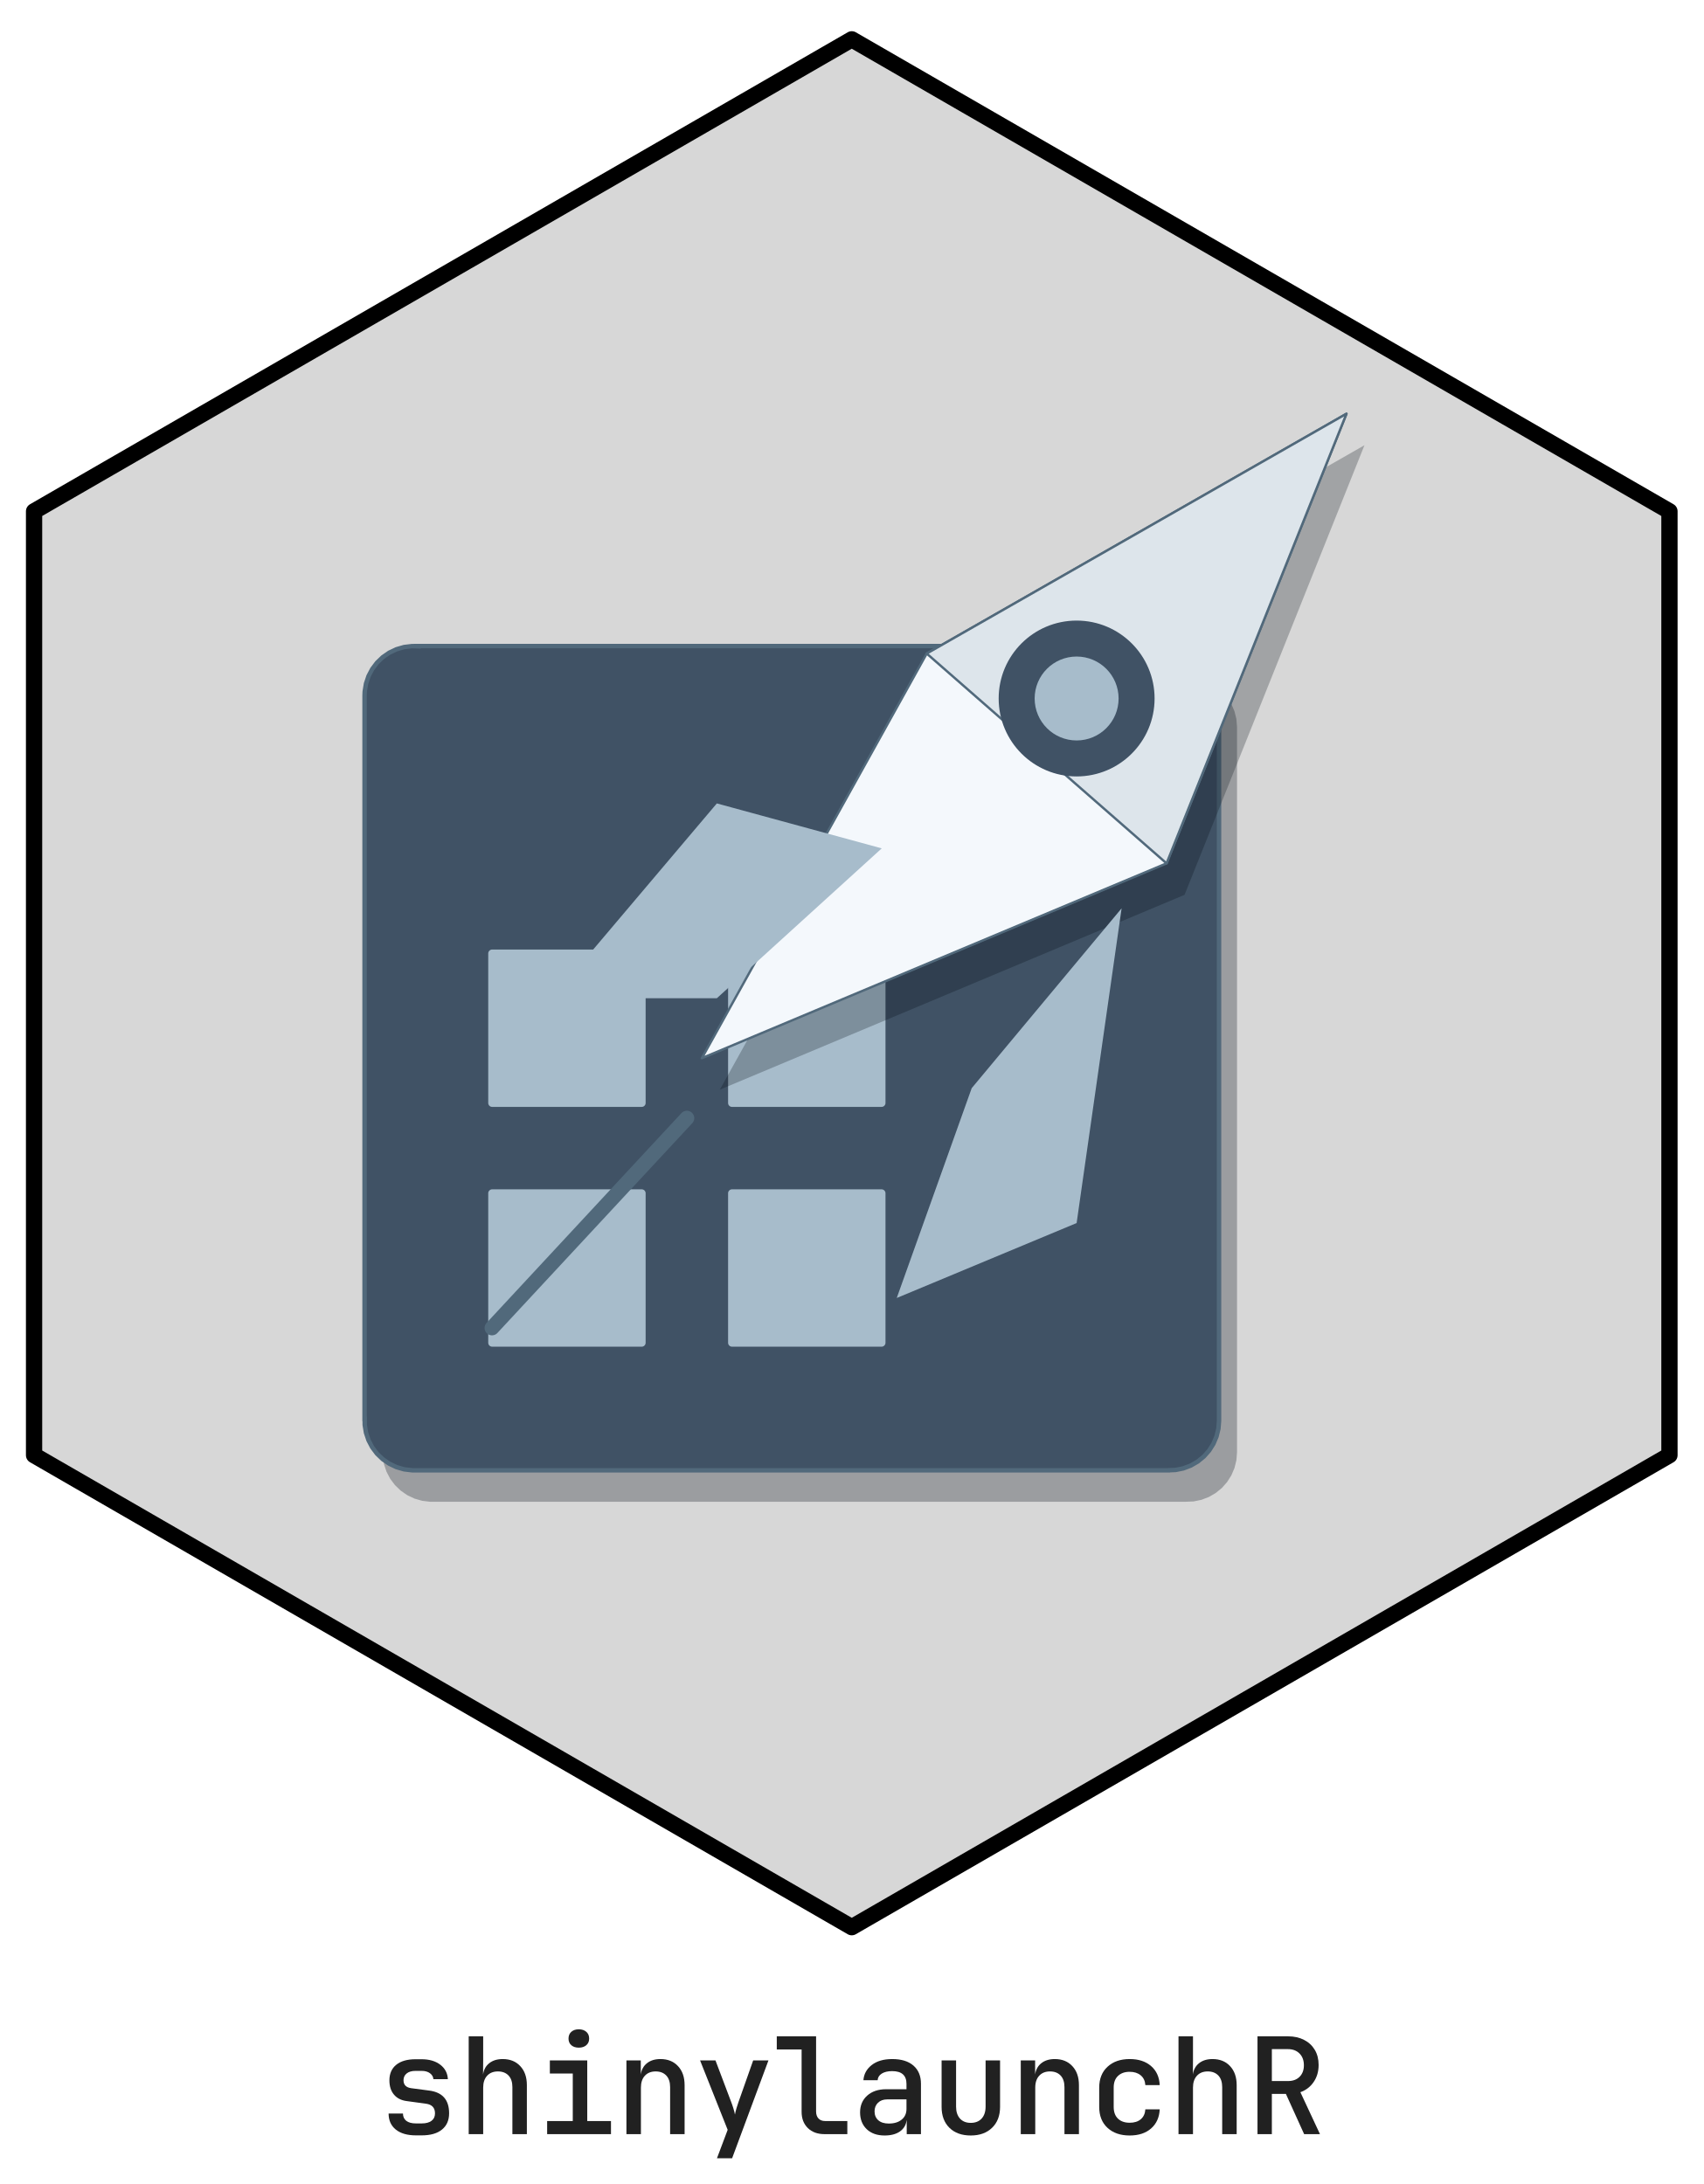
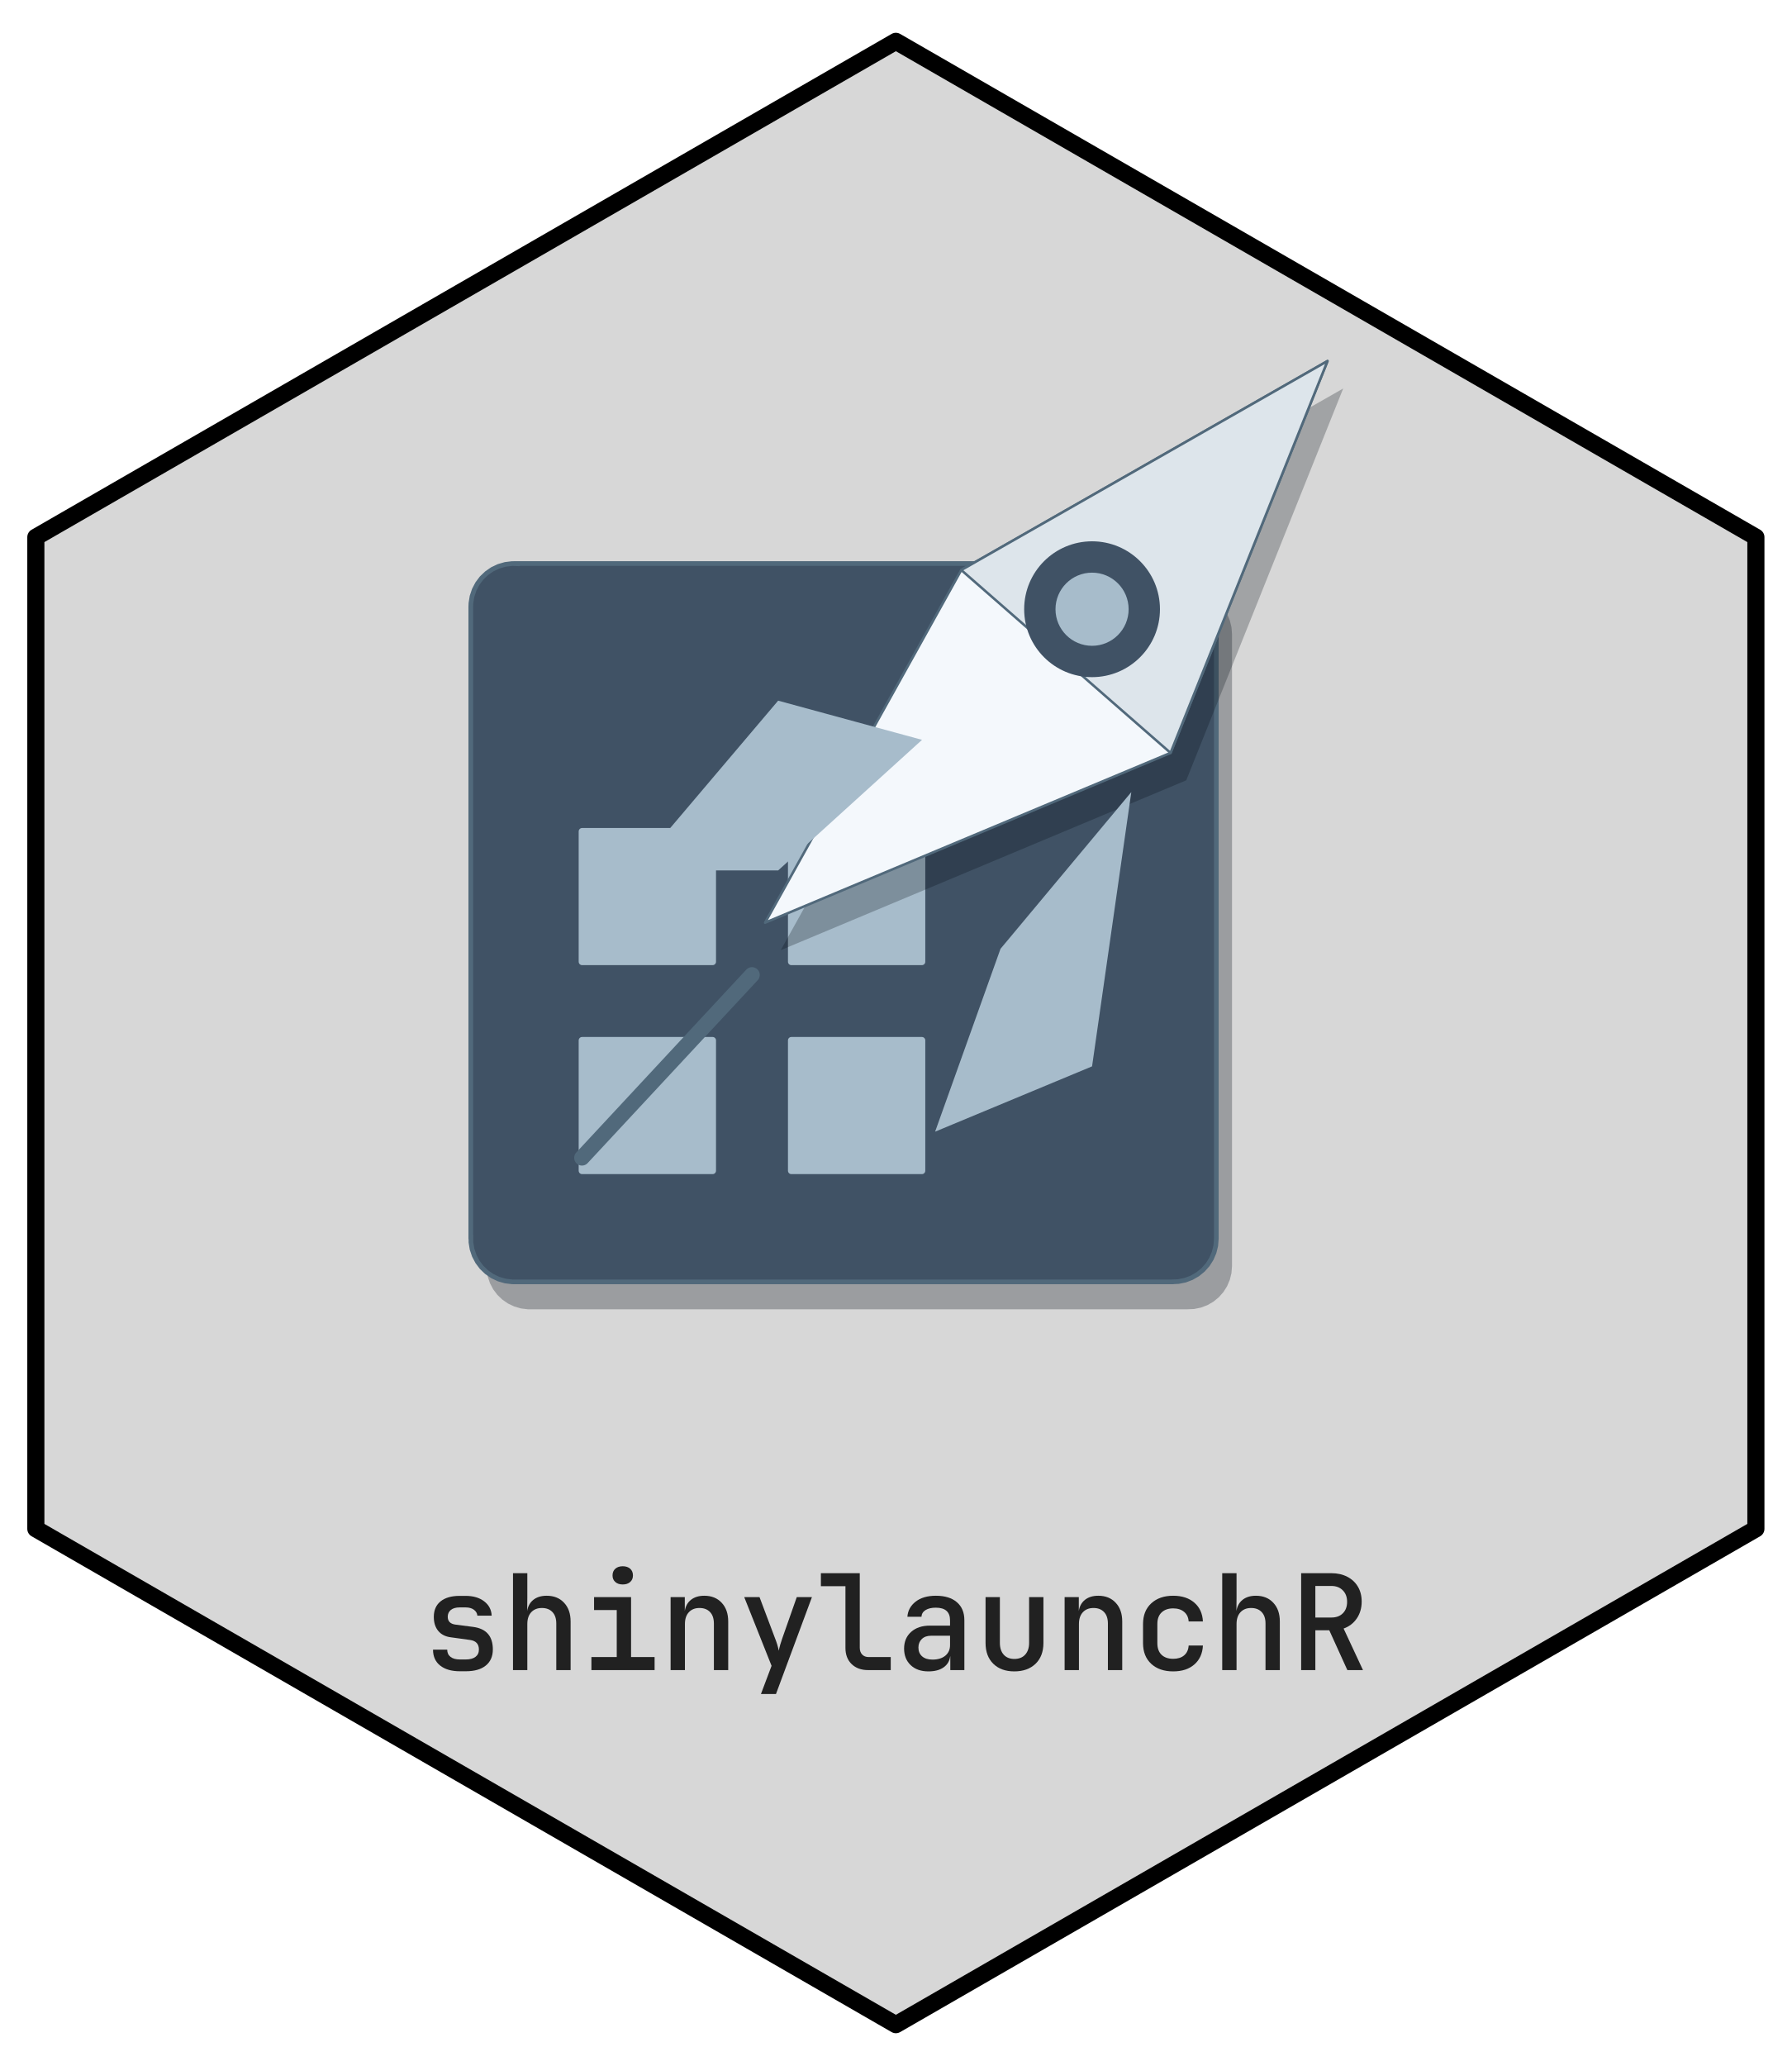
- <svg xmlns="http://www.w3.org/2000/svg" xmlns:xlink="http://www.w3.org/1999/xlink" width="432pt" height="554pt" viewBox="0 0 432 554">
+ <svg xmlns="http://www.w3.org/2000/svg" xmlns:xlink="http://www.w3.org/1999/xlink" width="432pt" height="498pt" viewBox="0 0 432 498">
  <defs>
    <g>
      <g id="glyph-0-0">
-         <path d="M 9.453 0.312 C 7.297 0.312 5.602 -0.176 4.375 -1.156 C 3.156 -2.133 2.547 -3.492 2.547 -5.234 L 6.188 -5.234 C 6.188 -4.441 6.469 -3.82 7.031 -3.375 C 7.602 -2.938 8.41 -2.719 9.453 -2.719 L 10.953 -2.719 C 12.016 -2.719 12.836 -2.938 13.422 -3.375 C 14.016 -3.82 14.312 -4.453 14.312 -5.266 C 14.312 -6.691 13.551 -7.508 12.031 -7.719 L 7.109 -8.391 C 5.723 -8.578 4.648 -9.129 3.891 -10.047 C 3.129 -10.961 2.75 -12.16 2.75 -13.641 C 2.75 -15.336 3.328 -16.656 4.484 -17.594 C 5.641 -18.531 7.273 -19 9.391 -19 L 10.906 -19 C 12.863 -19 14.445 -18.535 15.656 -17.609 C 16.863 -16.68 17.504 -15.457 17.578 -13.938 L 13.906 -13.938 C 13.863 -14.551 13.57 -15.055 13.031 -15.453 C 12.5 -15.848 11.789 -16.047 10.906 -16.047 L 9.391 -16.047 C 8.41 -16.047 7.656 -15.828 7.125 -15.391 C 6.594 -14.961 6.328 -14.391 6.328 -13.672 C 6.328 -12.516 6.973 -11.844 8.266 -11.656 L 12.891 -11.047 C 16.223 -10.598 17.891 -8.68 17.891 -5.297 C 17.891 -3.516 17.285 -2.133 16.078 -1.156 C 14.879 -0.176 13.172 0.312 10.953 0.312 Z M 9.453 0.312 " />
+         <path d="M 8.891 0.281 C 6.867 0.281 5.281 -0.176 4.125 -1.094 C 2.977 -2.008 2.406 -3.285 2.406 -4.922 L 5.828 -4.922 C 5.828 -4.18 6.094 -3.602 6.625 -3.188 C 7.156 -2.77 7.91 -2.562 8.891 -2.562 L 10.297 -2.562 C 11.305 -2.562 12.086 -2.77 12.641 -3.188 C 13.191 -3.602 13.469 -4.191 13.469 -4.953 C 13.469 -6.297 12.754 -7.066 11.328 -7.266 L 6.688 -7.906 C 5.383 -8.07 4.375 -8.586 3.656 -9.453 C 2.945 -10.316 2.594 -11.441 2.594 -12.828 C 2.594 -14.43 3.133 -15.676 4.219 -16.562 C 5.312 -17.445 6.848 -17.891 8.828 -17.891 L 10.266 -17.891 C 12.109 -17.891 13.598 -17.453 14.734 -16.578 C 15.879 -15.703 16.484 -14.551 16.547 -13.125 L 13.094 -13.125 C 13.051 -13.695 12.773 -14.172 12.266 -14.547 C 11.766 -14.922 11.098 -15.109 10.266 -15.109 L 8.828 -15.109 C 7.91 -15.109 7.203 -14.906 6.703 -14.5 C 6.203 -14.094 5.953 -13.547 5.953 -12.859 C 5.953 -11.773 6.562 -11.145 7.781 -10.969 L 12.125 -10.406 C 15.258 -9.977 16.828 -8.172 16.828 -4.984 C 16.828 -3.305 16.258 -2.008 15.125 -1.094 C 14 -0.176 12.391 0.281 10.297 0.281 Z M 8.891 0.281 " />
      </g>
      <g id="glyph-0-1">
-         <path d="M 2.859 0 L 2.859 -24.812 L 6.531 -24.812 L 6.531 -18.703 L 6.5 -15.125 C 6.676 -16.352 7.203 -17.312 8.078 -18 C 8.953 -18.695 10.086 -19.047 11.484 -19.047 C 13.348 -19.047 14.832 -18.445 15.938 -17.25 C 17.051 -16.062 17.609 -14.457 17.609 -12.438 L 17.609 0 L 13.938 0 L 13.938 -11.938 C 13.938 -13.207 13.609 -14.188 12.953 -14.875 C 12.297 -15.562 11.398 -15.906 10.266 -15.906 C 9.109 -15.906 8.195 -15.539 7.531 -14.812 C 6.863 -14.094 6.531 -13.086 6.531 -11.797 L 6.531 0 Z M 2.859 0 " />
+         <path d="M 2.688 0 L 2.688 -23.359 L 6.141 -23.359 L 6.141 -17.594 L 6.109 -14.234 C 6.285 -15.391 6.781 -16.289 7.594 -16.938 C 8.414 -17.594 9.488 -17.922 10.812 -17.922 C 12.562 -17.922 13.957 -17.359 15 -16.234 C 16.051 -15.117 16.578 -13.613 16.578 -11.719 L 16.578 0 L 13.125 0 L 13.125 -11.234 C 13.125 -12.43 12.812 -13.352 12.188 -14 C 11.57 -14.645 10.727 -14.969 9.656 -14.969 C 8.57 -14.969 7.711 -14.625 7.078 -13.938 C 6.453 -13.258 6.141 -12.316 6.141 -11.109 L 6.141 0 Z M 2.688 0 " />
      </g>
      <g id="glyph-0-2">
-         <path d="M 2.75 0 L 2.75 -3.328 L 9.25 -3.328 L 9.25 -15.375 L 3.438 -15.375 L 3.438 -18.703 L 12.922 -18.703 L 12.922 -3.328 L 18.938 -3.328 L 18.938 0 Z M 10.781 -21.938 C 9.988 -21.938 9.352 -22.145 8.875 -22.562 C 8.406 -22.977 8.172 -23.535 8.172 -24.234 C 8.172 -24.961 8.406 -25.535 8.875 -25.953 C 9.352 -26.379 9.988 -26.594 10.781 -26.594 C 11.57 -26.594 12.207 -26.379 12.688 -25.953 C 13.164 -25.535 13.406 -24.961 13.406 -24.234 C 13.406 -23.535 13.164 -22.977 12.688 -22.562 C 12.207 -22.145 11.57 -21.938 10.781 -21.938 Z M 10.781 -21.938 " />
+         <path d="M 2.594 0 L 2.594 -3.141 L 8.703 -3.141 L 8.703 -14.469 L 3.234 -14.469 L 3.234 -17.594 L 12.156 -17.594 L 12.156 -3.141 L 17.828 -3.141 L 17.828 0 Z M 10.156 -20.641 C 9.406 -20.641 8.805 -20.836 8.359 -21.234 C 7.91 -21.629 7.688 -22.156 7.688 -22.812 C 7.688 -23.5 7.91 -24.039 8.359 -24.438 C 8.805 -24.832 9.406 -25.031 10.156 -25.031 C 10.895 -25.031 11.488 -24.832 11.938 -24.438 C 12.383 -24.039 12.609 -23.5 12.609 -22.812 C 12.609 -22.156 12.383 -21.629 11.938 -21.234 C 11.488 -20.836 10.895 -20.641 10.156 -20.641 Z M 10.156 -20.641 " />
      </g>
      <g id="glyph-0-3">
-         <path d="M 2.859 0 L 2.859 -18.703 L 6.5 -18.703 L 6.5 -15.125 C 6.676 -16.352 7.203 -17.312 8.078 -18 C 8.953 -18.695 10.086 -19.047 11.484 -19.047 C 13.348 -19.047 14.832 -18.445 15.938 -17.25 C 17.051 -16.062 17.609 -14.457 17.609 -12.438 L 17.609 0 L 13.938 0 L 13.938 -11.906 C 13.938 -13.195 13.609 -14.188 12.953 -14.875 C 12.297 -15.562 11.398 -15.906 10.266 -15.906 C 9.109 -15.906 8.195 -15.539 7.531 -14.812 C 6.863 -14.094 6.531 -13.086 6.531 -11.797 L 6.531 0 Z M 2.859 0 " />
+         <path d="M 2.688 0 L 2.688 -17.594 L 6.109 -17.594 L 6.109 -14.234 C 6.285 -15.391 6.781 -16.289 7.594 -16.938 C 8.414 -17.594 9.488 -17.922 10.812 -17.922 C 12.562 -17.922 13.957 -17.359 15 -16.234 C 16.051 -15.117 16.578 -13.613 16.578 -11.719 L 16.578 0 L 13.125 0 L 13.125 -11.203 C 13.125 -12.422 12.812 -13.352 12.188 -14 C 11.57 -14.645 10.727 -14.969 9.656 -14.969 C 8.57 -14.969 7.711 -14.625 7.078 -13.938 C 6.453 -13.258 6.141 -12.316 6.141 -11.109 L 6.141 0 Z M 2.688 0 " />
      </g>
      <g id="glyph-0-4">
-         <path d="M 5.812 6.125 L 8.531 -1.094 L 1.531 -18.703 L 5.438 -18.703 L 9.422 -8.156 C 9.617 -7.656 9.805 -7.109 9.984 -6.516 C 10.172 -5.93 10.301 -5.414 10.375 -4.969 C 10.457 -5.414 10.582 -5.93 10.75 -6.516 C 10.926 -7.109 11.102 -7.656 11.281 -8.156 L 15 -18.703 L 18.875 -18.703 L 9.656 6.125 Z M 5.812 6.125 " />
+         <path d="M 5.469 5.766 L 8.031 -1.031 L 1.438 -17.594 L 5.125 -17.594 L 8.859 -7.688 C 9.055 -7.207 9.238 -6.691 9.406 -6.141 C 9.57 -5.586 9.691 -5.098 9.766 -4.672 C 9.848 -5.098 9.969 -5.586 10.125 -6.141 C 10.289 -6.691 10.457 -7.207 10.625 -7.688 L 14.109 -17.594 L 17.766 -17.594 L 9.094 5.766 Z M 5.469 5.766 " />
      </g>
      <g id="glyph-0-5">
-         <path d="M 13.094 0 C 11.32 0 9.91 -0.516 8.859 -1.547 C 7.805 -2.578 7.281 -3.953 7.281 -5.672 L 7.281 -21.484 L 0.984 -21.484 L 0.984 -24.812 L 10.953 -24.812 L 10.953 -5.75 C 10.953 -5 11.156 -4.406 11.562 -3.969 C 11.969 -3.539 12.52 -3.328 13.219 -3.328 L 18.875 -3.328 L 18.875 0 Z M 13.094 0 " />
+         <path d="M 12.312 0 C 10.656 0 9.328 -0.484 8.328 -1.453 C 7.336 -2.422 6.844 -3.719 6.844 -5.344 L 6.844 -20.219 L 0.922 -20.219 L 0.922 -23.359 L 10.297 -23.359 L 10.297 -5.406 C 10.297 -4.707 10.488 -4.156 10.875 -3.75 C 11.258 -3.344 11.785 -3.141 12.453 -3.141 L 17.766 -3.141 L 17.766 0 Z M 12.312 0 " />
      </g>
      <g id="glyph-0-6">
-         <path d="M 8.328 0.344 C 6.422 0.344 4.906 -0.191 3.781 -1.266 C 2.664 -2.348 2.109 -3.766 2.109 -5.516 C 2.109 -7.273 2.707 -8.691 3.906 -9.766 C 5.113 -10.848 6.711 -11.391 8.703 -11.391 L 13.875 -11.391 L 13.875 -12.75 C 13.875 -14.906 12.66 -15.984 10.234 -15.984 C 9.148 -15.984 8.273 -15.773 7.609 -15.359 C 6.953 -14.953 6.602 -14.391 6.562 -13.672 L 2.953 -13.672 C 3.066 -15.234 3.77 -16.52 5.062 -17.531 C 6.352 -18.539 8.086 -19.047 10.266 -19.047 C 12.578 -19.047 14.367 -18.492 15.641 -17.391 C 16.91 -16.285 17.547 -14.75 17.547 -12.781 L 17.547 0 L 13.938 0 L 13.938 -3.5 L 13.906 -3.5 C 13.75 -2.301 13.18 -1.359 12.203 -0.672 C 11.234 0.004 9.941 0.344 8.328 0.344 Z M 9.391 -2.688 C 10.766 -2.688 11.852 -3.02 12.656 -3.688 C 13.469 -4.352 13.875 -5.254 13.875 -6.391 L 13.875 -8.812 L 8.969 -8.812 C 8 -8.812 7.223 -8.523 6.641 -7.953 C 6.066 -7.391 5.781 -6.664 5.781 -5.781 C 5.781 -4.832 6.098 -4.078 6.734 -3.516 C 7.367 -2.961 8.254 -2.688 9.391 -2.688 Z M 9.391 -2.688 " />
+         <path d="M 7.844 0.312 C 6.051 0.312 4.625 -0.191 3.562 -1.203 C 2.508 -2.211 1.984 -3.539 1.984 -5.188 C 1.984 -6.852 2.547 -8.191 3.672 -9.203 C 4.805 -10.211 6.312 -10.719 8.188 -10.719 L 13.062 -10.719 L 13.062 -12 C 13.062 -14.031 11.914 -15.047 9.625 -15.047 C 8.602 -15.047 7.781 -14.852 7.156 -14.469 C 6.539 -14.082 6.211 -13.547 6.172 -12.859 L 2.781 -12.859 C 2.883 -14.336 3.547 -15.551 4.766 -16.5 C 5.984 -17.445 7.613 -17.922 9.656 -17.922 C 11.832 -17.922 13.52 -17.398 14.719 -16.359 C 15.914 -15.328 16.516 -13.883 16.516 -12.031 L 16.516 0 L 13.125 0 L 13.125 -3.297 L 13.094 -3.297 C 12.938 -2.16 12.398 -1.273 11.484 -0.641 C 10.566 -0.004 9.352 0.312 7.844 0.312 Z M 8.828 -2.531 C 10.129 -2.531 11.16 -2.844 11.922 -3.469 C 12.68 -4.102 13.062 -4.953 13.062 -6.016 L 13.062 -8.281 L 8.453 -8.281 C 7.535 -8.281 6.801 -8.016 6.25 -7.484 C 5.707 -6.953 5.438 -6.27 5.438 -5.438 C 5.438 -4.539 5.734 -3.832 6.328 -3.312 C 6.93 -2.789 7.766 -2.531 8.828 -2.531 Z M 8.828 -2.531 " />
      </g>
      <g id="glyph-0-7">
-         <path d="M 10.172 0.344 C 7.898 0.344 6.098 -0.305 4.766 -1.609 C 3.441 -2.91 2.781 -4.688 2.781 -6.938 L 2.781 -18.703 L 6.453 -18.703 L 6.453 -6.969 C 6.453 -5.695 6.781 -4.691 7.438 -3.953 C 8.102 -3.223 9.016 -2.859 10.172 -2.859 C 11.348 -2.859 12.27 -3.223 12.938 -3.953 C 13.602 -4.691 13.938 -5.695 13.938 -6.969 L 13.938 -18.703 L 17.609 -18.703 L 17.609 -6.938 C 17.609 -4.688 16.93 -2.91 15.578 -1.609 C 14.234 -0.305 12.43 0.344 10.172 0.344 Z M 10.172 0.344 " />
+         <path d="M 9.562 0.312 C 7.438 0.312 5.75 -0.297 4.5 -1.516 C 3.25 -2.742 2.625 -4.414 2.625 -6.531 L 2.625 -17.594 L 6.078 -17.594 L 6.078 -6.562 C 6.078 -5.363 6.383 -4.414 7 -3.719 C 7.625 -3.031 8.477 -2.688 9.562 -2.688 C 10.676 -2.688 11.547 -3.031 12.172 -3.719 C 12.805 -4.414 13.125 -5.363 13.125 -6.562 L 13.125 -17.594 L 16.578 -17.594 L 16.578 -6.531 C 16.578 -4.414 15.941 -2.742 14.672 -1.516 C 13.398 -0.297 11.695 0.312 9.562 0.312 Z M 9.562 0.312 " />
      </g>
      <g id="glyph-0-8">
-         <path d="M 10.469 0.344 C 8.133 0.344 6.266 -0.301 4.859 -1.594 C 3.453 -2.883 2.75 -4.656 2.75 -6.906 L 2.75 -11.797 C 2.75 -14.035 3.453 -15.801 4.859 -17.094 C 6.266 -18.395 8.133 -19.047 10.469 -19.047 C 12.738 -19.047 14.551 -18.453 15.906 -17.266 C 17.27 -16.086 18 -14.477 18.094 -12.438 L 14.453 -12.438 C 14.379 -13.508 13.984 -14.336 13.266 -14.922 C 12.555 -15.516 11.625 -15.812 10.469 -15.812 C 9.227 -15.812 8.242 -15.461 7.516 -14.766 C 6.785 -14.078 6.422 -13.098 6.422 -11.828 L 6.422 -6.906 C 6.422 -5.613 6.785 -4.617 7.516 -3.922 C 8.242 -3.234 9.227 -2.891 10.469 -2.891 C 11.645 -2.891 12.582 -3.18 13.281 -3.766 C 13.988 -4.359 14.379 -5.203 14.453 -6.297 L 18.094 -6.297 C 18 -4.254 17.27 -2.633 15.906 -1.438 C 14.551 -0.25 12.738 0.344 10.469 0.344 Z M 10.469 0.344 " />
+         <path d="M 9.859 0.312 C 7.66 0.312 5.898 -0.289 4.578 -1.5 C 3.254 -2.719 2.594 -4.383 2.594 -6.5 L 2.594 -11.109 C 2.594 -13.211 3.254 -14.875 4.578 -16.094 C 5.898 -17.312 7.66 -17.922 9.859 -17.922 C 11.992 -17.922 13.695 -17.363 14.969 -16.25 C 16.25 -15.145 16.938 -13.633 17.031 -11.719 L 13.594 -11.719 C 13.531 -12.719 13.16 -13.492 12.484 -14.047 C 11.816 -14.598 10.941 -14.875 9.859 -14.875 C 8.68 -14.875 7.75 -14.547 7.062 -13.891 C 6.383 -13.242 6.047 -12.328 6.047 -11.141 L 6.047 -6.5 C 6.047 -5.281 6.383 -4.344 7.062 -3.688 C 7.75 -3.039 8.68 -2.719 9.859 -2.719 C 10.961 -2.719 11.844 -2.992 12.5 -3.547 C 13.164 -4.109 13.531 -4.898 13.594 -5.922 L 17.031 -5.922 C 16.938 -4.004 16.25 -2.484 14.969 -1.359 C 13.695 -0.242 11.992 0.312 9.859 0.312 Z M 9.859 0.312 " />
      </g>
      <g id="glyph-0-9">
-         <path d="M 2.891 0 L 2.891 -24.812 L 10.641 -24.812 C 12.18 -24.812 13.535 -24.508 14.703 -23.906 C 15.867 -23.312 16.773 -22.469 17.422 -21.375 C 18.066 -20.289 18.391 -19.016 18.391 -17.547 C 18.391 -15.891 17.969 -14.445 17.125 -13.219 C 16.289 -12 15.172 -11.141 13.766 -10.641 L 18.734 0 L 14.719 0 L 10.094 -10.203 L 6.531 -10.203 L 6.531 0 Z M 6.531 -13.469 L 10.641 -13.469 C 11.867 -13.469 12.844 -13.828 13.562 -14.547 C 14.289 -15.273 14.656 -16.25 14.656 -17.469 C 14.656 -18.719 14.285 -19.711 13.547 -20.453 C 12.805 -21.191 11.836 -21.562 10.641 -21.562 L 6.531 -21.562 Z M 6.531 -13.469 " />
+         <path d="M 2.719 0 L 2.719 -23.359 L 10.016 -23.359 C 11.461 -23.359 12.734 -23.07 13.828 -22.5 C 14.93 -21.938 15.785 -21.145 16.391 -20.125 C 17.004 -19.102 17.312 -17.898 17.312 -16.516 C 17.312 -14.953 16.914 -13.594 16.125 -12.438 C 15.332 -11.289 14.273 -10.484 12.953 -10.016 L 17.625 0 L 13.859 0 L 9.5 -9.594 L 6.141 -9.594 L 6.141 0 Z M 6.141 -12.672 L 10.016 -12.672 C 11.172 -12.672 12.086 -13.008 12.766 -13.688 C 13.453 -14.375 13.797 -15.297 13.797 -16.453 C 13.797 -17.617 13.445 -18.547 12.75 -19.234 C 12.062 -19.93 11.148 -20.281 10.016 -20.281 L 6.141 -20.281 Z M 6.141 -12.672 " />
      </g>
    </g>
  </defs>
-   <path fill-rule="nonzero" fill="rgb(84.314%, 84.314%, 84.314%)" fill-opacity="1" stroke-width="4.125" stroke-linecap="round" stroke-linejoin="round" stroke="rgb(0%, 0%, 0%)" stroke-opacity="1" stroke-miterlimit="10" d="M 216 9.977 L 423.359 129.695 L 423.359 369.133 L 216 488.855 L 8.641 369.133 L 8.641 129.695 Z M 216 9.977 " />
-   <path fill-rule="nonzero" fill="rgb(1.176%, 3.922%, 7.059%)" fill-opacity="0.278" d="M 109.555 380.949 L 301.156 380.949 L 300.652 380.941 L 302.668 380.859 L 304.645 380.457 L 306.535 379.738 L 308.281 378.73 L 309.848 377.453 L 311.184 375.941 L 312.266 374.234 L 313.055 372.379 L 313.539 370.418 L 313.699 368.406 L 313.699 184.406 L 313.539 182.395 L 313.055 180.434 L 312.266 178.578 L 311.184 176.871 L 309.848 175.359 L 308.281 174.082 L 306.535 173.074 L 304.645 172.359 L 302.668 171.953 L 301.156 171.863 L 109.555 171.863 L 111.066 171.953 L 109.051 171.871 L 107.047 172.117 L 105.105 172.68 L 103.281 173.543 L 101.621 174.691 L 100.164 176.09 L 98.953 177.703 L 98.016 179.492 L 97.375 181.406 L 97.051 183.398 L 97.012 184.406 L 97.012 368.406 L 97.051 367.395 L 97.051 369.414 L 97.375 371.406 L 98.016 373.324 L 98.953 375.109 L 100.164 376.723 L 101.621 378.121 L 103.281 379.27 L 105.105 380.137 L 107.047 380.695 L 109.051 380.941 Z M 109.555 380.949 " />
-   <path fill-rule="nonzero" fill="rgb(25.098%, 32.157%, 39.608%)" fill-opacity="1" stroke-width="1.125" stroke-linecap="round" stroke-linejoin="round" stroke="rgb(31.765%, 41.176%, 48.235%)" stroke-opacity="1" stroke-miterlimit="10" d="M 104.992 372.969 L 296.594 372.969 L 296.09 372.957 L 298.105 372.875 L 300.086 372.473 L 301.973 371.758 L 303.719 370.746 L 305.285 369.469 L 306.625 367.957 L 307.703 366.254 L 308.492 364.395 L 308.977 362.434 L 309.141 360.422 L 309.141 176.426 L 308.977 174.414 L 308.492 172.453 L 307.703 170.594 L 306.625 168.887 L 305.285 167.375 L 303.719 166.102 L 301.973 165.09 L 300.086 164.375 L 298.105 163.973 L 296.594 163.879 L 104.992 163.879 L 106.504 163.973 L 104.488 163.891 L 102.484 164.133 L 100.543 164.695 L 98.719 165.559 L 97.059 166.707 L 95.602 168.105 L 94.391 169.719 L 93.453 171.508 L 92.812 173.422 L 92.488 175.414 L 92.449 176.426 L 92.449 360.422 L 92.488 359.414 L 92.488 361.43 L 92.812 363.426 L 93.453 365.34 L 94.391 367.129 L 95.602 368.742 L 97.059 370.141 L 98.719 371.285 L 100.543 372.152 L 102.484 372.715 L 104.488 372.957 Z M 104.992 372.969 " />
-   <path fill-rule="nonzero" fill="rgb(65.49%, 73.725%, 79.608%)" fill-opacity="1" d="M 124.809 341.605 L 162.73 341.605 L 162.691 341.602 L 162.852 341.598 L 163.008 341.566 L 163.156 341.508 L 163.297 341.426 L 163.422 341.324 L 163.527 341.207 L 163.613 341.07 L 163.676 340.922 L 163.715 340.766 L 163.727 340.605 L 163.727 302.684 L 163.715 302.523 L 163.676 302.371 L 163.613 302.223 L 163.527 302.086 L 163.422 301.965 L 163.297 301.863 L 163.156 301.785 L 163.008 301.727 L 162.852 301.695 L 162.73 301.688 L 124.809 301.688 L 124.93 301.695 L 124.77 301.688 L 124.609 301.707 L 124.457 301.754 L 124.309 301.82 L 124.18 301.914 L 124.062 302.023 L 123.965 302.152 L 123.891 302.293 L 123.84 302.445 L 123.812 302.605 L 123.812 340.605 L 123.812 340.527 L 123.812 340.688 L 123.84 340.844 L 123.891 340.996 L 123.965 341.141 L 124.062 341.27 L 124.18 341.379 L 124.309 341.469 L 124.457 341.539 L 124.609 341.582 L 124.77 341.602 Z M 124.809 341.605 " />
-   <path fill-rule="nonzero" fill="rgb(65.49%, 73.725%, 79.608%)" fill-opacity="1" d="M 124.809 280.777 L 162.73 280.777 L 162.691 280.777 L 162.852 280.77 L 163.008 280.738 L 163.156 280.684 L 163.297 280.602 L 163.422 280.5 L 163.527 280.379 L 163.613 280.246 L 163.676 280.098 L 163.715 279.941 L 163.727 279.781 L 163.727 241.859 L 163.715 241.699 L 163.676 241.543 L 163.613 241.395 L 163.527 241.262 L 163.422 241.141 L 163.297 241.039 L 163.156 240.957 L 163.008 240.902 L 162.852 240.867 L 162.73 240.863 L 124.809 240.863 L 124.93 240.867 L 124.77 240.863 L 124.609 240.883 L 124.457 240.926 L 124.309 240.996 L 124.18 241.086 L 124.062 241.199 L 123.965 241.328 L 123.891 241.469 L 123.84 241.621 L 123.812 241.781 L 123.812 279.781 L 123.812 279.699 L 123.812 279.859 L 123.84 280.02 L 123.891 280.172 L 123.965 280.312 L 124.062 280.441 L 124.18 280.555 L 124.309 280.645 L 124.457 280.715 L 124.609 280.758 L 124.77 280.777 Z M 124.809 280.777 " />
-   <path fill-rule="nonzero" fill="rgb(65.49%, 73.725%, 79.608%)" fill-opacity="1" d="M 185.633 341.605 L 223.555 341.605 L 223.516 341.602 L 223.676 341.598 L 223.832 341.566 L 223.984 341.508 L 224.121 341.426 L 224.246 341.324 L 224.352 341.207 L 224.438 341.07 L 224.504 340.922 L 224.539 340.766 L 224.555 340.605 L 224.555 302.684 L 224.539 302.523 L 224.504 302.371 L 224.438 302.223 L 224.352 302.086 L 224.246 301.965 L 224.121 301.863 L 223.984 301.785 L 223.832 301.727 L 223.676 301.695 L 223.555 301.688 L 185.633 301.688 L 185.754 301.695 L 185.594 301.688 L 185.434 301.707 L 185.281 301.754 L 185.137 301.82 L 185.004 301.914 L 184.887 302.023 L 184.793 302.152 L 184.715 302.293 L 184.664 302.445 L 184.641 302.605 L 184.637 302.684 L 184.637 340.605 L 184.641 340.527 L 184.641 340.688 L 184.664 340.844 L 184.715 340.996 L 184.793 341.141 L 184.887 341.27 L 185.004 341.379 L 185.137 341.469 L 185.281 341.539 L 185.434 341.582 L 185.594 341.602 Z M 185.633 341.605 " />
-   <path fill-rule="nonzero" fill="rgb(65.49%, 73.725%, 79.608%)" fill-opacity="1" d="M 185.633 280.777 L 223.555 280.777 L 223.516 280.777 L 223.676 280.77 L 223.832 280.738 L 223.984 280.684 L 224.121 280.602 L 224.246 280.5 L 224.352 280.379 L 224.438 280.246 L 224.504 280.098 L 224.539 279.941 L 224.555 279.781 L 224.555 241.859 L 224.539 241.699 L 224.504 241.543 L 224.438 241.395 L 224.352 241.262 L 224.246 241.141 L 224.121 241.039 L 223.984 240.957 L 223.832 240.902 L 223.676 240.867 L 223.555 240.863 L 185.633 240.863 L 185.754 240.867 L 185.594 240.863 L 185.434 240.883 L 185.281 240.926 L 185.137 240.996 L 185.004 241.086 L 184.887 241.199 L 184.793 241.328 L 184.715 241.469 L 184.664 241.621 L 184.641 241.781 L 184.637 241.859 L 184.637 279.781 L 184.641 279.699 L 184.641 279.859 L 184.664 280.02 L 184.715 280.172 L 184.793 280.312 L 184.887 280.441 L 185.004 280.555 L 185.137 280.645 L 185.281 280.715 L 185.434 280.758 L 185.594 280.777 Z M 185.633 280.777 " />
-   <path fill-rule="nonzero" fill="rgb(1.176%, 3.922%, 7.059%)" fill-opacity="0.251" d="M 182.547 276.406 L 239.57 173.762 L 346.016 112.938 L 300.395 226.984 Z M 182.547 276.406 " />
-   <path fill-rule="nonzero" fill="rgb(95.686%, 97.255%, 98.824%)" fill-opacity="1" stroke-width="0.6" stroke-linecap="round" stroke-linejoin="round" stroke="rgb(31.765%, 41.176%, 48.235%)" stroke-opacity="1" stroke-miterlimit="10" d="M 177.984 268.422 L 235.008 165.781 L 341.453 104.953 L 295.832 219.004 Z M 177.984 268.422 " />
-   <path fill-rule="nonzero" fill="rgb(86.667%, 89.804%, 92.157%)" fill-opacity="1" stroke-width="0.6" stroke-linecap="round" stroke-linejoin="round" stroke="rgb(31.765%, 41.176%, 48.235%)" stroke-opacity="1" stroke-miterlimit="10" d="M 235.008 165.781 L 295.832 219.004 L 341.453 104.953 Z M 235.008 165.781 " />
-   <path fill-rule="nonzero" fill="rgb(65.49%, 73.725%, 79.608%)" fill-opacity="1" d="M 181.785 253.219 L 223.602 215.199 L 181.785 203.797 L 139.969 253.219 Z M 181.785 253.219 " />
-   <path fill-rule="nonzero" fill="rgb(65.49%, 73.725%, 79.608%)" fill-opacity="1" d="M 246.414 276.027 L 284.43 230.406 L 273.023 310.242 L 227.406 329.25 Z M 246.414 276.027 " />
-   <path fill-rule="nonzero" fill="rgb(25.098%, 32.157%, 39.608%)" fill-opacity="1" d="M 292.793 177.184 C 292.793 188.102 283.941 196.953 273.023 196.953 C 262.105 196.953 253.254 188.102 253.254 177.184 C 253.254 166.266 262.105 157.418 273.023 157.418 C 283.941 157.418 292.793 166.266 292.793 177.184 " />
-   <path fill-rule="nonzero" fill="rgb(65.49%, 73.725%, 79.608%)" fill-opacity="1" d="M 283.668 177.184 C 283.668 183.062 278.902 187.828 273.023 187.828 C 267.145 187.828 262.379 183.062 262.379 177.184 C 262.379 171.305 267.145 166.539 273.023 166.539 C 278.902 166.539 283.668 171.305 283.668 177.184 " />
-   <path fill="none" stroke-width="3.75" stroke-linecap="round" stroke-linejoin="round" stroke="rgb(31.765%, 41.176%, 48.235%)" stroke-opacity="1" stroke-miterlimit="10" d="M 174.184 283.629 L 124.762 336.852 " />
+   <path fill-rule="nonzero" fill="rgb(84.314%, 84.314%, 84.314%)" fill-opacity="1" stroke-width="4.125" stroke-linecap="round" stroke-linejoin="round" stroke="rgb(0%, 0%, 0%)" stroke-opacity="1" stroke-miterlimit="10" d="M 216 9.961 L 423.359 129.48 L 423.359 368.52 L 216 488.039 L 8.641 368.52 L 8.641 129.48 Z M 216 9.961 " />
+   <path fill-rule="nonzero" fill="rgb(1.176%, 3.922%, 7.059%)" fill-opacity="0.278" d="M 127.684 315.602 L 286.656 315.602 L 286.238 315.594 L 287.91 315.527 L 289.547 315.191 L 291.113 314.602 L 292.559 313.766 L 293.855 312.707 L 294.965 311.453 L 295.859 310.043 L 296.512 308.504 L 296.914 306.879 L 297.047 305.215 L 297.047 152.832 L 296.914 151.168 L 296.512 149.543 L 295.859 148.004 L 294.965 146.59 L 293.855 145.34 L 292.559 144.281 L 291.113 143.445 L 289.547 142.855 L 287.91 142.52 L 286.656 142.445 L 127.684 142.445 L 128.934 142.52 L 127.262 142.453 L 125.605 142.652 L 123.996 143.117 L 122.488 143.836 L 121.109 144.785 L 119.906 145.945 L 118.902 147.281 L 118.125 148.762 L 117.594 150.348 L 117.324 151.996 L 117.293 152.832 L 117.293 305.215 L 117.324 304.379 L 117.324 306.051 L 117.594 307.699 L 118.125 309.285 L 118.902 310.766 L 119.906 312.102 L 121.109 313.262 L 122.488 314.211 L 123.996 314.926 L 125.605 315.395 L 127.262 315.594 Z M 127.684 315.602 " />
+   <path fill-rule="nonzero" fill="rgb(25.098%, 32.157%, 39.608%)" fill-opacity="1" stroke-width="1.125" stroke-linecap="round" stroke-linejoin="round" stroke="rgb(31.765%, 41.176%, 48.235%)" stroke-opacity="1" stroke-miterlimit="10" d="M 123.898 308.992 L 282.875 308.992 L 282.457 308.984 L 284.125 308.914 L 285.766 308.582 L 287.328 307.988 L 288.777 307.152 L 290.07 306.094 L 291.18 304.844 L 292.074 303.43 L 292.73 301.891 L 293.129 300.27 L 293.262 298.602 L 293.262 146.223 L 293.129 144.555 L 292.73 142.934 L 292.074 141.395 L 291.18 139.98 L 290.07 138.73 L 288.777 137.672 L 287.328 136.836 L 285.766 136.242 L 284.125 135.906 L 282.875 135.832 L 123.898 135.832 L 125.148 135.906 L 123.48 135.84 L 121.82 136.043 L 120.215 136.508 L 118.703 137.223 L 117.328 138.176 L 116.121 139.332 L 115.117 140.668 L 114.34 142.148 L 113.809 143.734 L 113.543 145.387 L 113.508 146.223 L 113.508 298.602 L 113.543 297.766 L 113.543 299.438 L 113.809 301.09 L 114.34 302.676 L 115.117 304.156 L 116.121 305.492 L 117.328 306.648 L 118.703 307.598 L 120.215 308.316 L 121.82 308.781 L 123.48 308.984 Z M 123.898 308.992 " />
+   <path fill-rule="nonzero" fill="rgb(65.49%, 73.725%, 79.608%)" fill-opacity="1" d="M 140.352 283.016 L 171.812 283.016 L 171.777 283.016 L 171.91 283.012 L 172.043 282.984 L 172.164 282.938 L 172.281 282.871 L 172.383 282.785 L 172.473 282.688 L 172.543 282.574 L 172.594 282.453 L 172.629 282.324 L 172.637 282.191 L 172.637 250.785 L 172.629 250.652 L 172.594 250.523 L 172.543 250.402 L 172.473 250.289 L 172.383 250.191 L 172.281 250.105 L 172.164 250.039 L 172.043 249.992 L 171.91 249.965 L 171.812 249.961 L 140.352 249.961 L 140.453 249.965 L 140.32 249.961 L 140.188 249.977 L 140.059 250.012 L 139.938 250.07 L 139.828 250.145 L 139.734 250.238 L 139.652 250.344 L 139.59 250.461 L 139.551 250.59 L 139.527 250.719 L 139.523 250.785 L 139.523 282.191 L 139.527 282.125 L 139.527 282.258 L 139.551 282.391 L 139.59 282.516 L 139.652 282.633 L 139.734 282.738 L 139.828 282.832 L 139.938 282.906 L 140.059 282.965 L 140.188 283 L 140.32 283.016 Z M 140.352 283.016 " />
+   <path fill-rule="nonzero" fill="rgb(65.49%, 73.725%, 79.608%)" fill-opacity="1" d="M 140.352 232.645 L 171.812 232.645 L 171.777 232.645 L 171.91 232.637 L 172.043 232.609 L 172.164 232.562 L 172.281 232.496 L 172.383 232.414 L 172.473 232.312 L 172.543 232.203 L 172.594 232.078 L 172.629 231.949 L 172.637 231.816 L 172.637 200.414 L 172.629 200.281 L 172.594 200.152 L 172.543 200.027 L 172.473 199.918 L 172.383 199.816 L 172.281 199.734 L 172.164 199.664 L 172.043 199.617 L 171.91 199.594 L 171.812 199.586 L 140.352 199.586 L 140.453 199.594 L 140.32 199.586 L 140.188 199.602 L 140.059 199.641 L 139.938 199.695 L 139.828 199.773 L 139.734 199.863 L 139.652 199.973 L 139.59 200.09 L 139.551 200.215 L 139.527 200.348 L 139.523 200.414 L 139.523 231.816 L 139.527 231.75 L 139.527 231.883 L 139.551 232.016 L 139.59 232.141 L 139.652 232.258 L 139.734 232.367 L 139.828 232.457 L 139.938 232.531 L 140.059 232.59 L 140.188 232.629 L 140.32 232.645 Z M 140.352 232.645 " />
+   <path fill-rule="nonzero" fill="rgb(65.49%, 73.725%, 79.608%)" fill-opacity="1" d="M 190.809 283.016 L 222.27 283.016 L 222.234 283.016 L 222.367 283.012 L 222.5 282.984 L 222.625 282.938 L 222.738 282.871 L 222.84 282.785 L 222.93 282.688 L 223 282.574 L 223.055 282.453 L 223.086 282.324 L 223.094 282.191 L 223.094 250.785 L 223.086 250.652 L 223.055 250.523 L 223 250.402 L 222.93 250.289 L 222.84 250.191 L 222.738 250.105 L 222.625 250.039 L 222.5 249.992 L 222.367 249.965 L 222.27 249.961 L 190.809 249.961 L 190.91 249.965 L 190.777 249.961 L 190.645 249.977 L 190.516 250.012 L 190.395 250.07 L 190.285 250.145 L 190.191 250.238 L 190.109 250.344 L 190.051 250.461 L 190.008 250.59 L 189.984 250.719 L 189.984 282.191 L 189.984 282.125 L 189.984 282.258 L 190.008 282.391 L 190.051 282.516 L 190.109 282.633 L 190.191 282.738 L 190.285 282.832 L 190.395 282.906 L 190.516 282.965 L 190.645 283 L 190.777 283.016 Z M 190.809 283.016 " />
+   <path fill-rule="nonzero" fill="rgb(65.49%, 73.725%, 79.608%)" fill-opacity="1" d="M 190.809 232.645 L 222.27 232.645 L 222.234 232.645 L 222.367 232.637 L 222.5 232.609 L 222.625 232.562 L 222.738 232.496 L 222.84 232.414 L 222.93 232.312 L 223 232.203 L 223.055 232.078 L 223.086 231.949 L 223.094 231.816 L 223.094 200.414 L 223.086 200.281 L 223.055 200.152 L 223 200.027 L 222.93 199.918 L 222.84 199.816 L 222.738 199.734 L 222.625 199.664 L 222.5 199.617 L 222.367 199.594 L 222.27 199.586 L 190.809 199.586 L 190.91 199.594 L 190.777 199.586 L 190.645 199.602 L 190.516 199.641 L 190.395 199.695 L 190.285 199.773 L 190.191 199.863 L 190.109 199.973 L 190.051 200.09 L 190.008 200.215 L 189.984 200.348 L 189.984 231.816 L 189.984 231.75 L 189.984 231.883 L 190.008 232.016 L 190.051 232.141 L 190.109 232.258 L 190.191 232.367 L 190.285 232.457 L 190.395 232.531 L 190.516 232.59 L 190.645 232.629 L 190.777 232.645 Z M 190.809 232.645 " />
+   <path fill-rule="nonzero" fill="rgb(1.176%, 3.922%, 7.059%)" fill-opacity="0.251" d="M 188.25 229.023 L 235.551 144.02 L 323.852 93.645 L 286.012 188.094 Z M 188.25 229.023 " />
+   <path fill-rule="nonzero" fill="rgb(95.686%, 97.255%, 98.824%)" fill-opacity="1" stroke-width="0.6" stroke-linecap="round" stroke-linejoin="round" stroke="rgb(31.765%, 41.176%, 48.235%)" stroke-opacity="1" stroke-miterlimit="10" d="M 184.465 222.41 L 231.77 137.406 L 320.07 87.031 L 282.227 181.484 Z M 184.465 222.41 " />
+   <path fill-rule="nonzero" fill="rgb(86.667%, 89.804%, 92.157%)" fill-opacity="1" stroke-width="0.6" stroke-linecap="round" stroke-linejoin="round" stroke="rgb(31.765%, 41.176%, 48.235%)" stroke-opacity="1" stroke-miterlimit="10" d="M 231.77 137.406 L 282.227 181.484 L 320.07 87.031 Z M 231.77 137.406 " />
+   <path fill-rule="nonzero" fill="rgb(65.49%, 73.725%, 79.608%)" fill-opacity="1" d="M 187.617 209.816 L 222.309 178.336 L 187.617 168.891 L 152.93 209.816 Z M 187.617 209.816 " />
+   <path fill-rule="nonzero" fill="rgb(65.49%, 73.725%, 79.608%)" fill-opacity="1" d="M 241.23 228.707 L 272.766 190.93 L 263.305 257.043 L 225.461 272.785 Z M 241.23 228.707 " />
+   <path fill-rule="nonzero" fill="rgb(25.098%, 32.157%, 39.608%)" fill-opacity="1" d="M 279.676 146.852 C 279.676 155.895 272.344 163.223 263.305 163.223 C 254.262 163.223 246.934 155.895 246.934 146.852 C 246.934 137.809 254.262 130.48 263.305 130.48 C 272.344 130.48 279.676 137.809 279.676 146.852 " />
+   <path fill-rule="nonzero" fill="rgb(65.49%, 73.725%, 79.608%)" fill-opacity="1" d="M 272.121 146.852 C 272.121 151.719 268.172 155.668 263.305 155.668 C 258.434 155.668 254.488 151.719 254.488 146.852 C 254.488 141.984 258.434 138.035 263.305 138.035 C 268.172 138.035 272.121 141.984 272.121 146.852 " />
+   <path fill="none" stroke-width="3.75" stroke-linecap="round" stroke-linejoin="round" stroke="rgb(31.765%, 41.176%, 48.235%)" stroke-opacity="1" stroke-miterlimit="10" d="M 181.309 235.004 L 140.312 279.082 " />
  <g fill="rgb(12.941%, 12.941%, 12.941%)" fill-opacity="1">
-     <use xlink:href="#glyph-0-0" x="96" y="541.352" />
-     <use xlink:href="#glyph-0-1" x="116" y="541.352" />
-     <use xlink:href="#glyph-0-2" x="136" y="541.352" />
-     <use xlink:href="#glyph-0-3" x="156" y="541.352" />
-     <use xlink:href="#glyph-0-4" x="176" y="541.352" />
-     <use xlink:href="#glyph-0-5" x="196" y="541.352" />
-     <use xlink:href="#glyph-0-6" x="216" y="541.352" />
-     <use xlink:href="#glyph-0-7" x="236" y="541.352" />
-     <use xlink:href="#glyph-0-3" x="256" y="541.352" />
-     <use xlink:href="#glyph-0-8" x="276" y="541.352" />
-     <use xlink:href="#glyph-0-1" x="296" y="541.352" />
-     <use xlink:href="#glyph-0-9" x="316" y="541.352" />
+     <use xlink:href="#glyph-0-0" x="102" y="402.569" />
+     <use xlink:href="#glyph-0-1" x="121" y="402.569" />
+     <use xlink:href="#glyph-0-2" x="140" y="402.569" />
+     <use xlink:href="#glyph-0-3" x="159" y="402.569" />
+     <use xlink:href="#glyph-0-4" x="178" y="402.569" />
+     <use xlink:href="#glyph-0-5" x="197" y="402.569" />
+     <use xlink:href="#glyph-0-6" x="216" y="402.569" />
+     <use xlink:href="#glyph-0-7" x="235" y="402.569" />
+     <use xlink:href="#glyph-0-3" x="254" y="402.569" />
+     <use xlink:href="#glyph-0-8" x="273" y="402.569" />
+     <use xlink:href="#glyph-0-1" x="292" y="402.569" />
+     <use xlink:href="#glyph-0-9" x="311" y="402.569" />
  </g>
</svg>
